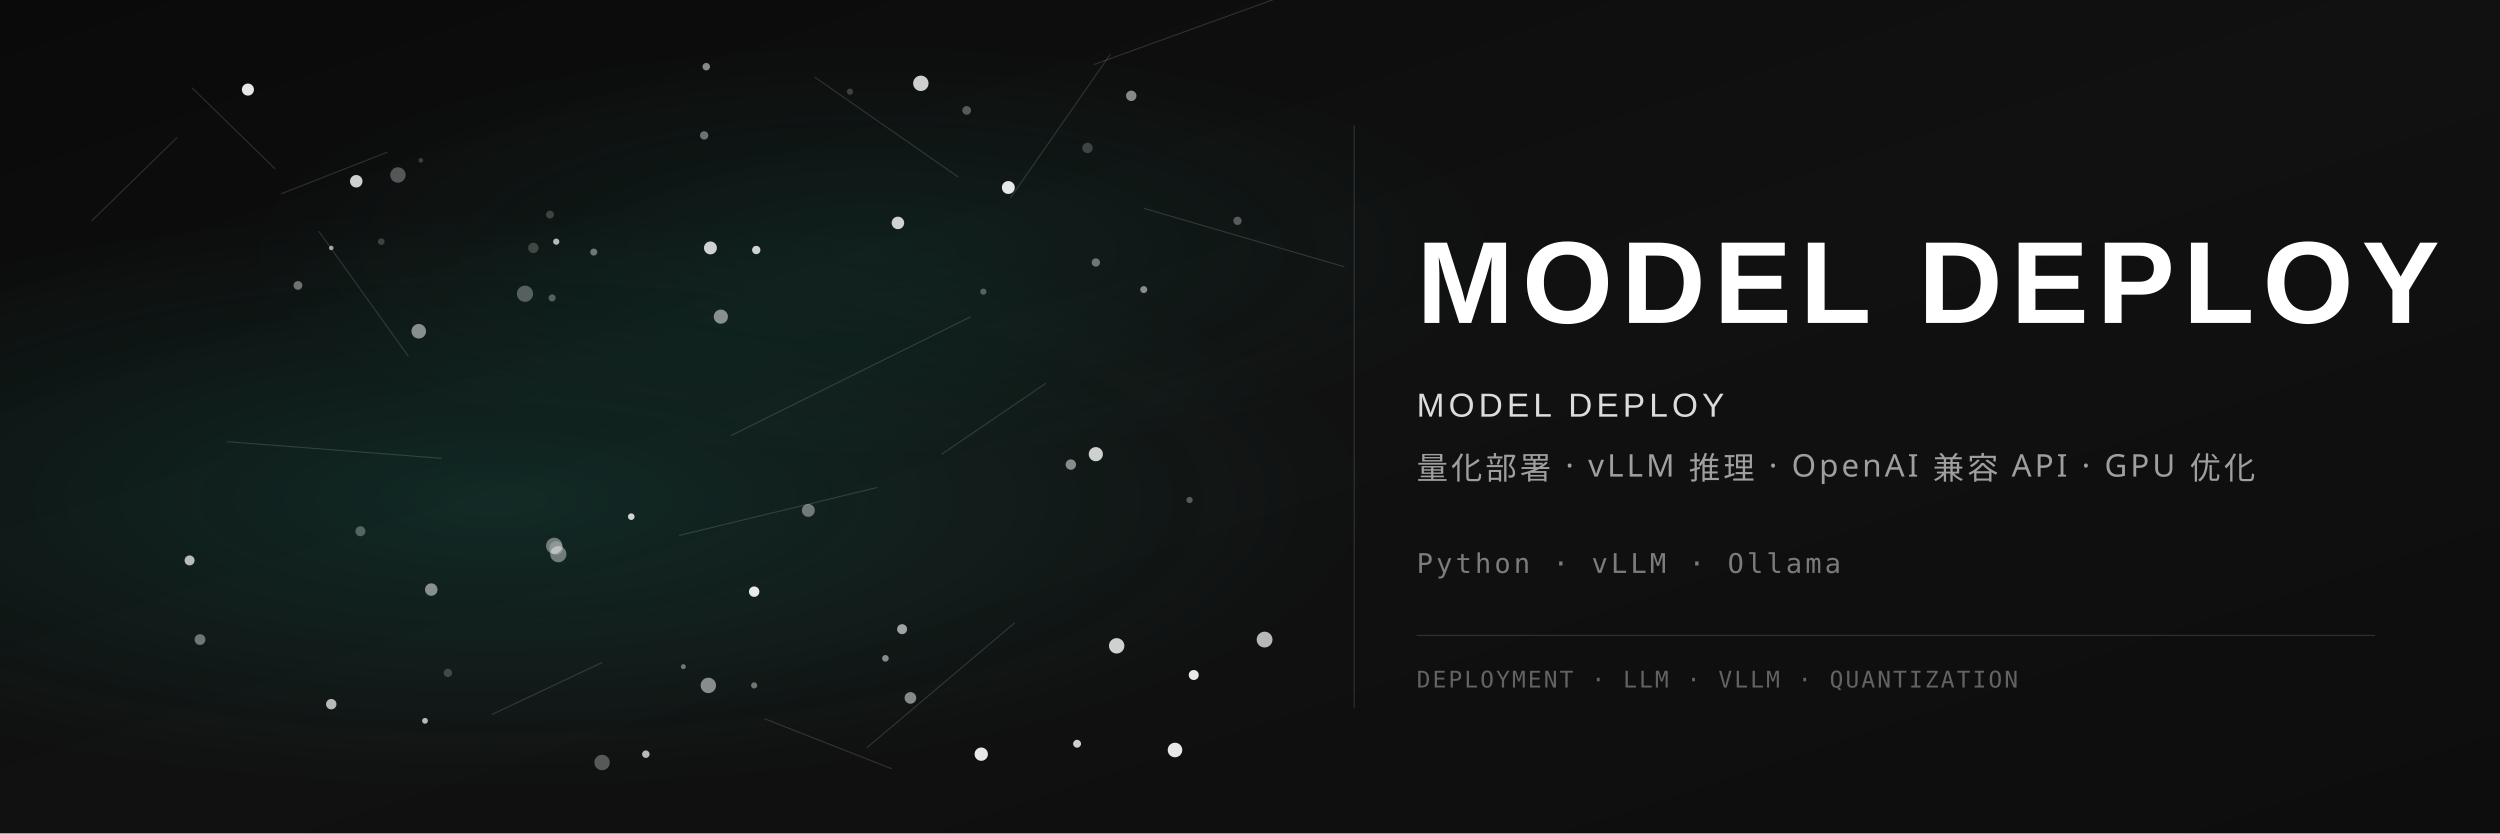
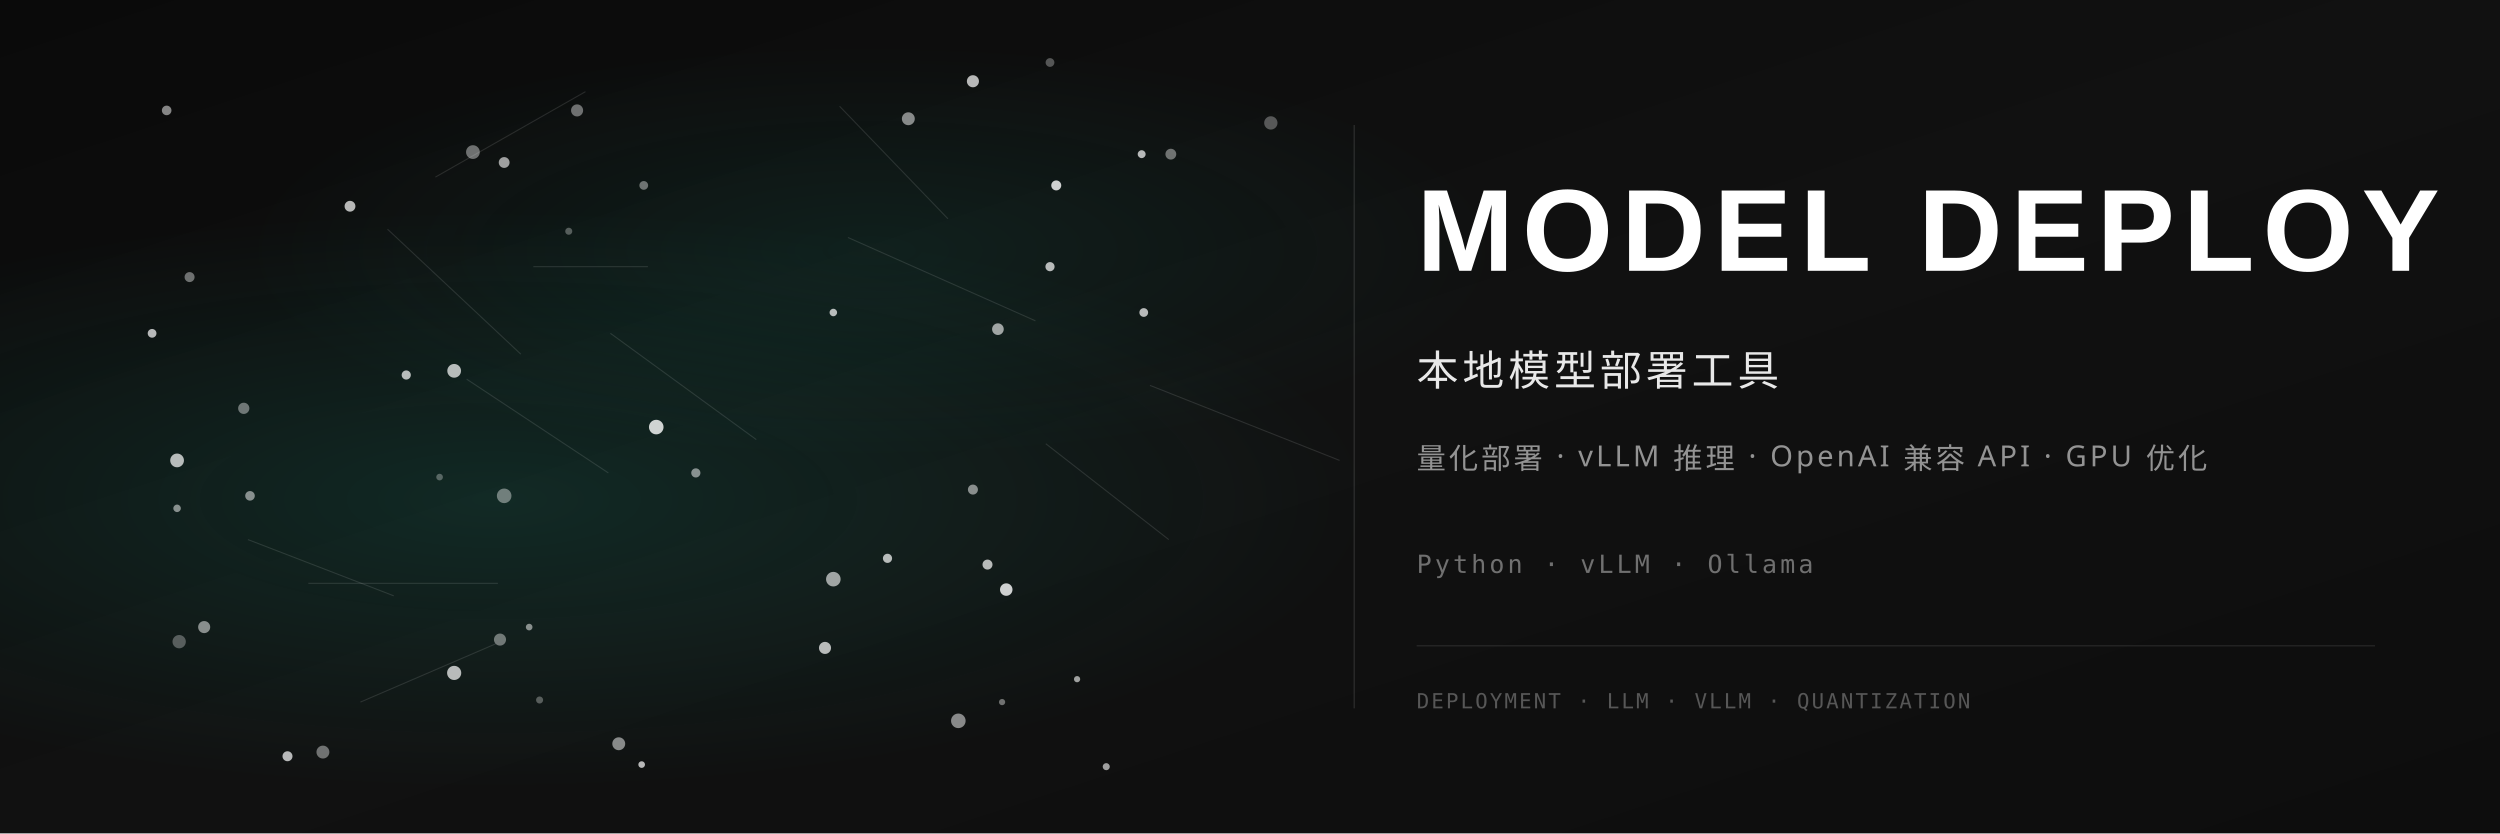
<svg xmlns="http://www.w3.org/2000/svg" viewBox="0 0 1200 400" width="1200" height="400">
  <defs>
    <linearGradient id="bg" x1="0%" y1="0%" x2="100%" y2="100%">
      <stop offset="0%" style="stop-color:#0a0a0a" />
      <stop offset="50%" style="stop-color:#111111" />
      <stop offset="100%" style="stop-color:#0d0d0d" />
    </linearGradient>
    <radialGradient id="glow1" cx="20%" cy="60%" r="35%">
      <stop offset="0%" style="stop-color:#1ABC9C;stop-opacity:0.15" />
      <stop offset="100%" style="stop-color:#1ABC9C;stop-opacity:0" />
    </radialGradient>
    <radialGradient id="glow2" cx="35%" cy="30%" r="25%">
      <stop offset="0%" style="stop-color:#1ABC9C;stop-opacity:0.1" />
      <stop offset="100%" style="stop-color:#1ABC9C;stop-opacity:0" />
    </radialGradient>
  </defs>
  <rect width="1200" height="400" fill="url(#bg)" />
  <rect width="1200" height="400" fill="url(#glow1)" />
  <rect width="1200" height="400" fill="url(#glow2)" />
-   <circle cx="437" cy="335" r="2.8" fill="white" opacity="0.5" />
-   <circle cx="202" cy="77" r="1.1" fill="white" opacity="0.2" />
-   <circle cx="91" cy="269" r="2.4" fill="white" opacity="0.7" />
-   <circle cx="119" cy="43" r="2.9" fill="white" opacity="0.9" />
-   <circle cx="471" cy="362" r="3.2" fill="white" opacity="0.9" />
-   <circle cx="522" cy="71" r="2.5" fill="white" opacity="0.2" />
-   <circle cx="340" cy="329" r="3.7" fill="white" opacity="0.5" />
-   <circle cx="289" cy="366" r="3.7" fill="white" opacity="0.3" />
-   <circle cx="96" cy="307" r="2.6" fill="white" opacity="0.4" />
-   <circle cx="267" cy="116" r="1.5" fill="white" opacity="0.7" />
-   <circle cx="341" cy="119" r="3.1" fill="white" opacity="0.8" />
-   <circle cx="215" cy="323" r="2.0" fill="white" opacity="0.2" />
-   <circle cx="171" cy="87" r="3.0" fill="white" opacity="0.8" />
-   <circle cx="159" cy="119" r="1.1" fill="white" opacity="0.6" />
-   <circle cx="571" cy="240" r="1.5" fill="white" opacity="0.3" />
-   <circle cx="143" cy="137" r="2.1" fill="white" opacity="0.4" />
-   <circle cx="267" cy="263" r="3.3" fill="white" opacity="0.2" />
-   <circle cx="514" cy="223" r="2.5" fill="white" opacity="0.5" />
-   <circle cx="472" cy="140" r="1.5" fill="white" opacity="0.3" />
-   <circle cx="252" cy="141" r="3.9" fill="white" opacity="0.3" />
-   <circle cx="256" cy="119" r="2.5" fill="white" opacity="0.2" />
-   <circle cx="543" cy="46" r="2.5" fill="white" opacity="0.5" />
-   <circle cx="388" cy="245" r="3.1" fill="white" opacity="0.4" />
-   <circle cx="264" cy="103" r="1.9" fill="white" opacity="0.2" />
-   <circle cx="285" cy="121" r="1.7" fill="white" opacity="0.4" />
-   <circle cx="268" cy="266" r="3.9" fill="white" opacity="0.4" />
-   <circle cx="362" cy="329" r="1.5" fill="white" opacity="0.4" />
-   <circle cx="564" cy="360" r="3.5" fill="white" opacity="0.9" />
-   <circle cx="362" cy="284" r="2.5" fill="white" opacity="0.9" />
-   <circle cx="433" cy="302" r="2.4" fill="white" opacity="0.6" />
-   <circle cx="183" cy="116" r="1.6" fill="white" opacity="0.2" />
-   <circle cx="346" cy="152" r="3.4" fill="white" opacity="0.5" />
-   <circle cx="484" cy="90" r="3.1" fill="white" opacity="0.9" />
-   <circle cx="442" cy="40" r="3.7" fill="white" opacity="0.8" />
-   <circle cx="159" cy="338" r="2.5" fill="white" opacity="0.7" />
-   <circle cx="431" cy="107" r="3.0" fill="white" opacity="0.8" />
-   <circle cx="339" cy="32" r="1.8" fill="white" opacity="0.5" />
-   <circle cx="526" cy="126" r="2.0" fill="white" opacity="0.4" />
-   <circle cx="204" cy="346" r="1.4" fill="white" opacity="0.7" />
-   <circle cx="536" cy="310" r="3.7" fill="white" opacity="0.8" />
-   <circle cx="328" cy="320" r="1.2" fill="white" opacity="0.4" />
-   <circle cx="191" cy="84" r="3.7" fill="white" opacity="0.3" />
-   <circle cx="549" cy="139" r="1.7" fill="white" opacity="0.5" />
-   <circle cx="425" cy="316" r="1.6" fill="white" opacity="0.5" />
-   <circle cx="517" cy="357" r="1.9" fill="white" opacity="0.8" />
-   <circle cx="594" cy="106" r="2.0" fill="white" opacity="0.3" />
-   <circle cx="310" cy="362" r="1.8" fill="white" opacity="0.7" />
-   <circle cx="573" cy="324" r="2.4" fill="white" opacity="0.9" />
-   <circle cx="266" cy="262" r="3.9" fill="white" opacity="0.4" />
-   <circle cx="408" cy="44" r="1.5" fill="white" opacity="0.2" />
-   <circle cx="207" cy="283" r="3.0" fill="white" opacity="0.5" />
-   <circle cx="526" cy="218" r="3.4" fill="white" opacity="0.8" />
-   <circle cx="338" cy="65" r="2.0" fill="white" opacity="0.4" />
-   <circle cx="607" cy="307" r="3.8" fill="white" opacity="0.7" />
-   <circle cx="265" cy="143" r="1.7" fill="white" opacity="0.3" />
-   <circle cx="303" cy="248" r="1.6" fill="white" opacity="0.8" />
-   <circle cx="173" cy="255" r="2.4" fill="white" opacity="0.3" />
-   <circle cx="201" cy="159" r="3.5" fill="white" opacity="0.5" />
-   <circle cx="363" cy="120" r="2.0" fill="white" opacity="0.8" />
-   <circle cx="464" cy="53" r="2.1" fill="white" opacity="0.3" />
-   <line x1="525" y1="31" x2="630" y2="-7" stroke="white" stroke-width="0.5" opacity="0.15" />
-   <line x1="351" y1="209" x2="466" y2="152" stroke="white" stroke-width="0.5" opacity="0.15" />
-   <line x1="153" y1="111" x2="196" y2="171" stroke="white" stroke-width="0.5" opacity="0.15" />
-   <line x1="485" y1="95" x2="533" y2="26" stroke="white" stroke-width="0.5" opacity="0.15" />
-   <line x1="367" y1="345" x2="428" y2="369" stroke="white" stroke-width="0.5" opacity="0.15" />
-   <line x1="109" y1="212" x2="212" y2="220" stroke="white" stroke-width="0.5" opacity="0.15" />
-   <line x1="44" y1="106" x2="85" y2="66" stroke="white" stroke-width="0.5" opacity="0.15" />
-   <line x1="452" y1="218" x2="502" y2="184" stroke="white" stroke-width="0.5" opacity="0.15" />
-   <line x1="92" y1="42" x2="132" y2="81" stroke="white" stroke-width="0.5" opacity="0.15" />
-   <line x1="326" y1="257" x2="421" y2="234" stroke="white" stroke-width="0.5" opacity="0.15" />
-   <line x1="135" y1="93" x2="186" y2="73" stroke="white" stroke-width="0.5" opacity="0.15" />
-   <line x1="416" y1="359" x2="487" y2="299" stroke="white" stroke-width="0.5" opacity="0.15" />
-   <line x1="236" y1="343" x2="289" y2="318" stroke="white" stroke-width="0.5" opacity="0.15" />
-   <line x1="391" y1="37" x2="460" y2="85" stroke="white" stroke-width="0.5" opacity="0.15" />
-   <line x1="549" y1="100" x2="645" y2="128" stroke="white" stroke-width="0.5" opacity="0.15" />
+   <circle cx="467" cy="39" r="2.9" fill="white" opacity="0.7" />
+   <circle cx="549" cy="150" r="2.1" fill="white" opacity="0.7" />
+   <circle cx="254" cy="301" r="1.6" fill="white" opacity="0.5" />
+   <circle cx="479" cy="158" r="2.8" fill="white" opacity="0.6" />
+   <circle cx="460" cy="346" r="3.5" fill="white" opacity="0.5" />
+   <circle cx="227" cy="73" r="3.3" fill="white" opacity="0.4" />
+   <circle cx="297" cy="357" r="3.1" fill="white" opacity="0.5" />
+   <circle cx="308" cy="367" r="1.6" fill="white" opacity="0.7" />
+   <circle cx="138" cy="363" r="2.4" fill="white" opacity="0.7" />
+   <circle cx="273" cy="111" r="1.7" fill="white" opacity="0.3" />
+   <circle cx="73" cy="160" r="2.1" fill="white" opacity="0.7" />
+   <circle cx="548" cy="74" r="1.9" fill="white" opacity="0.7" />
+   <circle cx="610" cy="59" r="3.2" fill="white" opacity="0.3" />
+   <circle cx="195" cy="180" r="2.2" fill="white" opacity="0.7" />
+   <circle cx="85" cy="244" r="1.8" fill="white" opacity="0.5" />
+   <circle cx="315" cy="205" r="3.5" fill="white" opacity="0.8" />
+   <circle cx="504" cy="128" r="2.2" fill="white" opacity="0.7" />
+   <circle cx="242" cy="238" r="3.5" fill="white" opacity="0.4" />
+   <circle cx="218" cy="323" r="3.4" fill="white" opacity="0.7" />
+   <circle cx="168" cy="99" r="2.6" fill="white" opacity="0.7" />
+   <circle cx="98" cy="301" r="2.9" fill="white" opacity="0.5" />
+   <circle cx="483" cy="283" r="3.0" fill="white" opacity="0.8" />
+   <circle cx="218" cy="178" r="3.3" fill="white" opacity="0.7" />
+   <circle cx="117" cy="196" r="2.7" fill="white" opacity="0.4" />
+   <circle cx="334" cy="227" r="2.2" fill="white" opacity="0.5" />
+   <circle cx="277" cy="53" r="2.9" fill="white" opacity="0.4" />
+   <circle cx="91" cy="133" r="2.4" fill="white" opacity="0.4" />
+   <circle cx="517" cy="326" r="1.5" fill="white" opacity="0.6" />
+   <circle cx="86" cy="308" r="3.2" fill="white" opacity="0.3" />
+   <circle cx="85" cy="221" r="3.3" fill="white" opacity="0.7" />
+   <circle cx="562" cy="74" r="2.6" fill="white" opacity="0.4" />
+   <circle cx="80" cy="53" r="2.3" fill="white" opacity="0.5" />
+   <circle cx="120" cy="238" r="2.3" fill="white" opacity="0.5" />
+   <circle cx="242" cy="78" r="2.6" fill="white" opacity="0.6" />
+   <circle cx="504" cy="30" r="2.1" fill="white" opacity="0.3" />
+   <circle cx="400" cy="150" r="1.8" fill="white" opacity="0.7" />
+   <circle cx="481" cy="337" r="1.5" fill="white" opacity="0.4" />
+   <circle cx="436" cy="57" r="3.1" fill="white" opacity="0.5" />
+   <circle cx="155" cy="361" r="3.1" fill="white" opacity="0.4" />
+   <circle cx="426" cy="268" r="2.2" fill="white" opacity="0.7" />
+   <circle cx="396" cy="311" r="2.9" fill="white" opacity="0.7" />
+   <circle cx="259" cy="336" r="1.7" fill="white" opacity="0.3" />
+   <circle cx="309" cy="89" r="2.1" fill="white" opacity="0.4" />
+   <circle cx="211" cy="229" r="1.6" fill="white" opacity="0.3" />
+   <circle cx="240" cy="307" r="2.9" fill="white" opacity="0.4" />
+   <circle cx="400" cy="278" r="3.5" fill="white" opacity="0.6" />
+   <circle cx="474" cy="271" r="2.4" fill="white" opacity="0.7" />
+   <circle cx="507" cy="89" r="2.4" fill="white" opacity="0.8" />
+   <circle cx="467" cy="235" r="2.4" fill="white" opacity="0.5" />
+   <circle cx="531" cy="368" r="1.7" fill="white" opacity="0.6" />
+   <line x1="256" y1="128" x2="311" y2="128" stroke="white" stroke-width="0.5" opacity="0.12" />
+   <line x1="224" y1="182" x2="292" y2="227" stroke="white" stroke-width="0.5" opacity="0.12" />
+   <line x1="403" y1="51" x2="455" y2="105" stroke="white" stroke-width="0.5" opacity="0.12" />
+   <line x1="173" y1="337" x2="238" y2="309" stroke="white" stroke-width="0.5" opacity="0.12" />
+   <line x1="119" y1="259" x2="189" y2="286" stroke="white" stroke-width="0.5" opacity="0.12" />
+   <line x1="407" y1="114" x2="497" y2="154" stroke="white" stroke-width="0.5" opacity="0.12" />
+   <line x1="148" y1="280" x2="239" y2="280" stroke="white" stroke-width="0.5" opacity="0.12" />
+   <line x1="186" y1="110" x2="250" y2="170" stroke="white" stroke-width="0.5" opacity="0.12" />
+   <line x1="552" y1="185" x2="643" y2="221" stroke="white" stroke-width="0.5" opacity="0.12" />
+   <line x1="502" y1="213" x2="561" y2="259" stroke="white" stroke-width="0.5" opacity="0.12" />
+   <line x1="293" y1="160" x2="363" y2="211" stroke="white" stroke-width="0.5" opacity="0.12" />
+   <line x1="209" y1="85" x2="281" y2="44" stroke="white" stroke-width="0.5" opacity="0.12" />
  <line x1="650" y1="60" x2="650" y2="340" stroke="white" stroke-width="0.5" opacity="0.15" />
-   <text x="680" y="155" font-family="'SF Pro Display','Helvetica Neue',Arial,sans-serif" font-size="56" font-weight="800" fill="white" letter-spacing="4">MODEL DEPLOY</text>
-   <text x="680" y="200" font-family="'SF Pro Display','Helvetica Neue',Arial,sans-serif" font-size="16" font-weight="400" fill="white" opacity="0.85" letter-spacing="2">MODEL DEPLOY</text>
-   <text x="680" y="230" font-family="'Noto Sans SC','PingFang SC','Microsoft YaHei',sans-serif" font-size="15" font-weight="300" fill="white" opacity="0.6" letter-spacing="1.5">量化部署 · vLLM 推理 · OpenAI 兼容 API · GPU 优化</text>
-   <text x="680" y="275" font-family="'SF Mono','Fira Code','Consolas',monospace" font-size="13" fill="white" opacity="0.45" letter-spacing="1.5">Python · vLLM · Ollama</text>
-   <line x1="680" y1="305" x2="1140" y2="305" stroke="white" stroke-width="0.5" opacity="0.15" />
-   <text x="680" y="330" font-family="'SF Mono','Fira Code','Consolas',monospace" font-size="11" fill="white" opacity="0.35" letter-spacing="1">DEPLOYMENT · LLM · VLLM · QUANTIZATION</text>
+   <text x="680" y="130" font-family="'SF Pro Display','Helvetica Neue',Arial,sans-serif" font-size="56" font-weight="800" fill="white" letter-spacing="4">MODEL DEPLOY</text>
+   <text x="680" y="185" font-family="'Noto Sans SC','PingFang SC','Microsoft YaHei',sans-serif" font-size="20" font-weight="500" fill="white" opacity="0.9" letter-spacing="2">本地模型部署工具</text>
+   <text x="680" y="225" font-family="'Noto Sans SC','PingFang SC','Microsoft YaHei',sans-serif" font-size="14" font-weight="300" fill="white" opacity="0.55" letter-spacing="1.5">量化部署 · vLLM 推理 · OpenAI 兼容 API · GPU 优化</text>
+   <text x="680" y="275" font-family="'SF Mono','Fira Code','Consolas',monospace" font-size="12" fill="white" opacity="0.4" letter-spacing="1.5">Python · vLLM · Ollama</text>
+   <line x1="680" y1="310" x2="1140" y2="310" stroke="white" stroke-width="0.5" opacity="0.12" />
+   <text x="680" y="340" font-family="'SF Mono','Fira Code','Consolas',monospace" font-size="10" fill="white" opacity="0.3" letter-spacing="1">DEPLOYMENT · LLM · VLLM · QUANTIZATION</text>
</svg>
